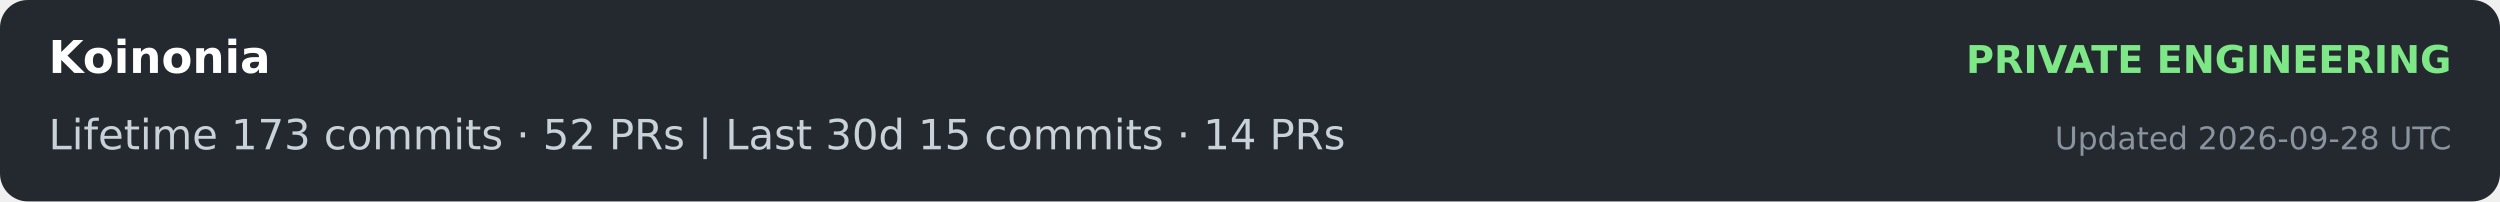
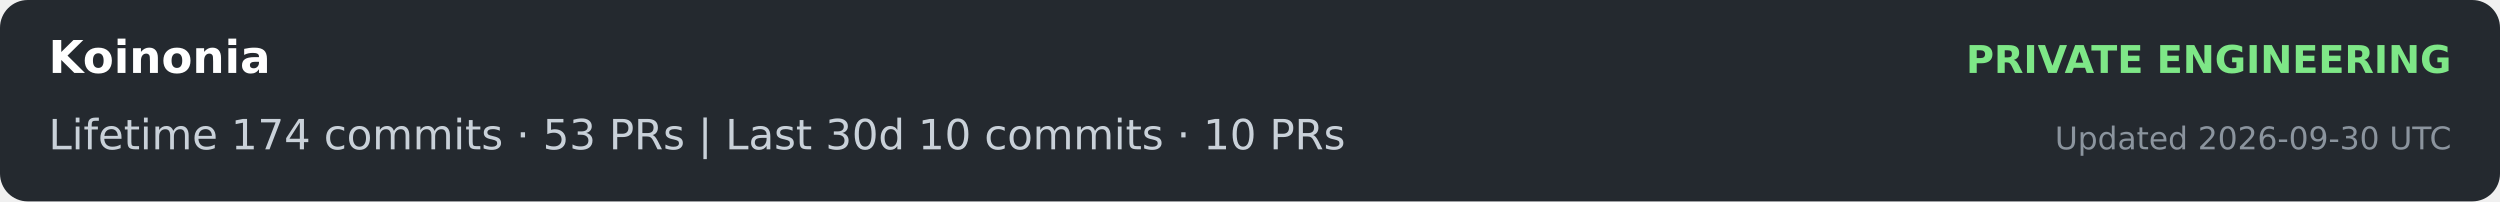
- <svg xmlns="http://www.w3.org/2000/svg" width="720" height="58" role="img" aria-label="Koinonia: lifetime 173 commits and 52 PRs; last 30 days 15 commits and 14 PRs">
+ <svg xmlns="http://www.w3.org/2000/svg" width="720" height="58" role="img" aria-label="Koinonia: lifetime 174 commits and 53 PRs; last 30 days 10 commits and 10 PRs">
  <rect width="720" height="58" rx="8" fill="#24292f" />
  <text x="14" y="21" fill="#ffffff" font-family="Verdana,DejaVu Sans,sans-serif" font-size="13" font-weight="700">Koinonia</text>
  <text x="706" y="21" text-anchor="end" fill="#7ee787" font-family="Verdana,DejaVu Sans,sans-serif" font-size="11" font-weight="700">PRIVATE ENGINEERING</text>
-   <text x="14" y="43" fill="#c9d1d9" font-family="Verdana,DejaVu Sans,sans-serif" font-size="12">Lifetime  173 commits · 52 PRs     |     Last 30d  15 commits · 14 PRs</text>
-   <text x="706" y="43" text-anchor="end" fill="#8b949e" font-family="Verdana,DejaVu Sans,sans-serif" font-size="9">Updated 2026-09-28 UTC</text>
+   <text x="14" y="43" fill="#c9d1d9" font-family="Verdana,DejaVu Sans,sans-serif" font-size="12">Lifetime  174 commits · 53 PRs     |     Last 30d  10 commits · 10 PRs</text>
+   <text x="706" y="43" text-anchor="end" fill="#8b949e" font-family="Verdana,DejaVu Sans,sans-serif" font-size="9">Updated 2026-09-30 UTC</text>
</svg>
